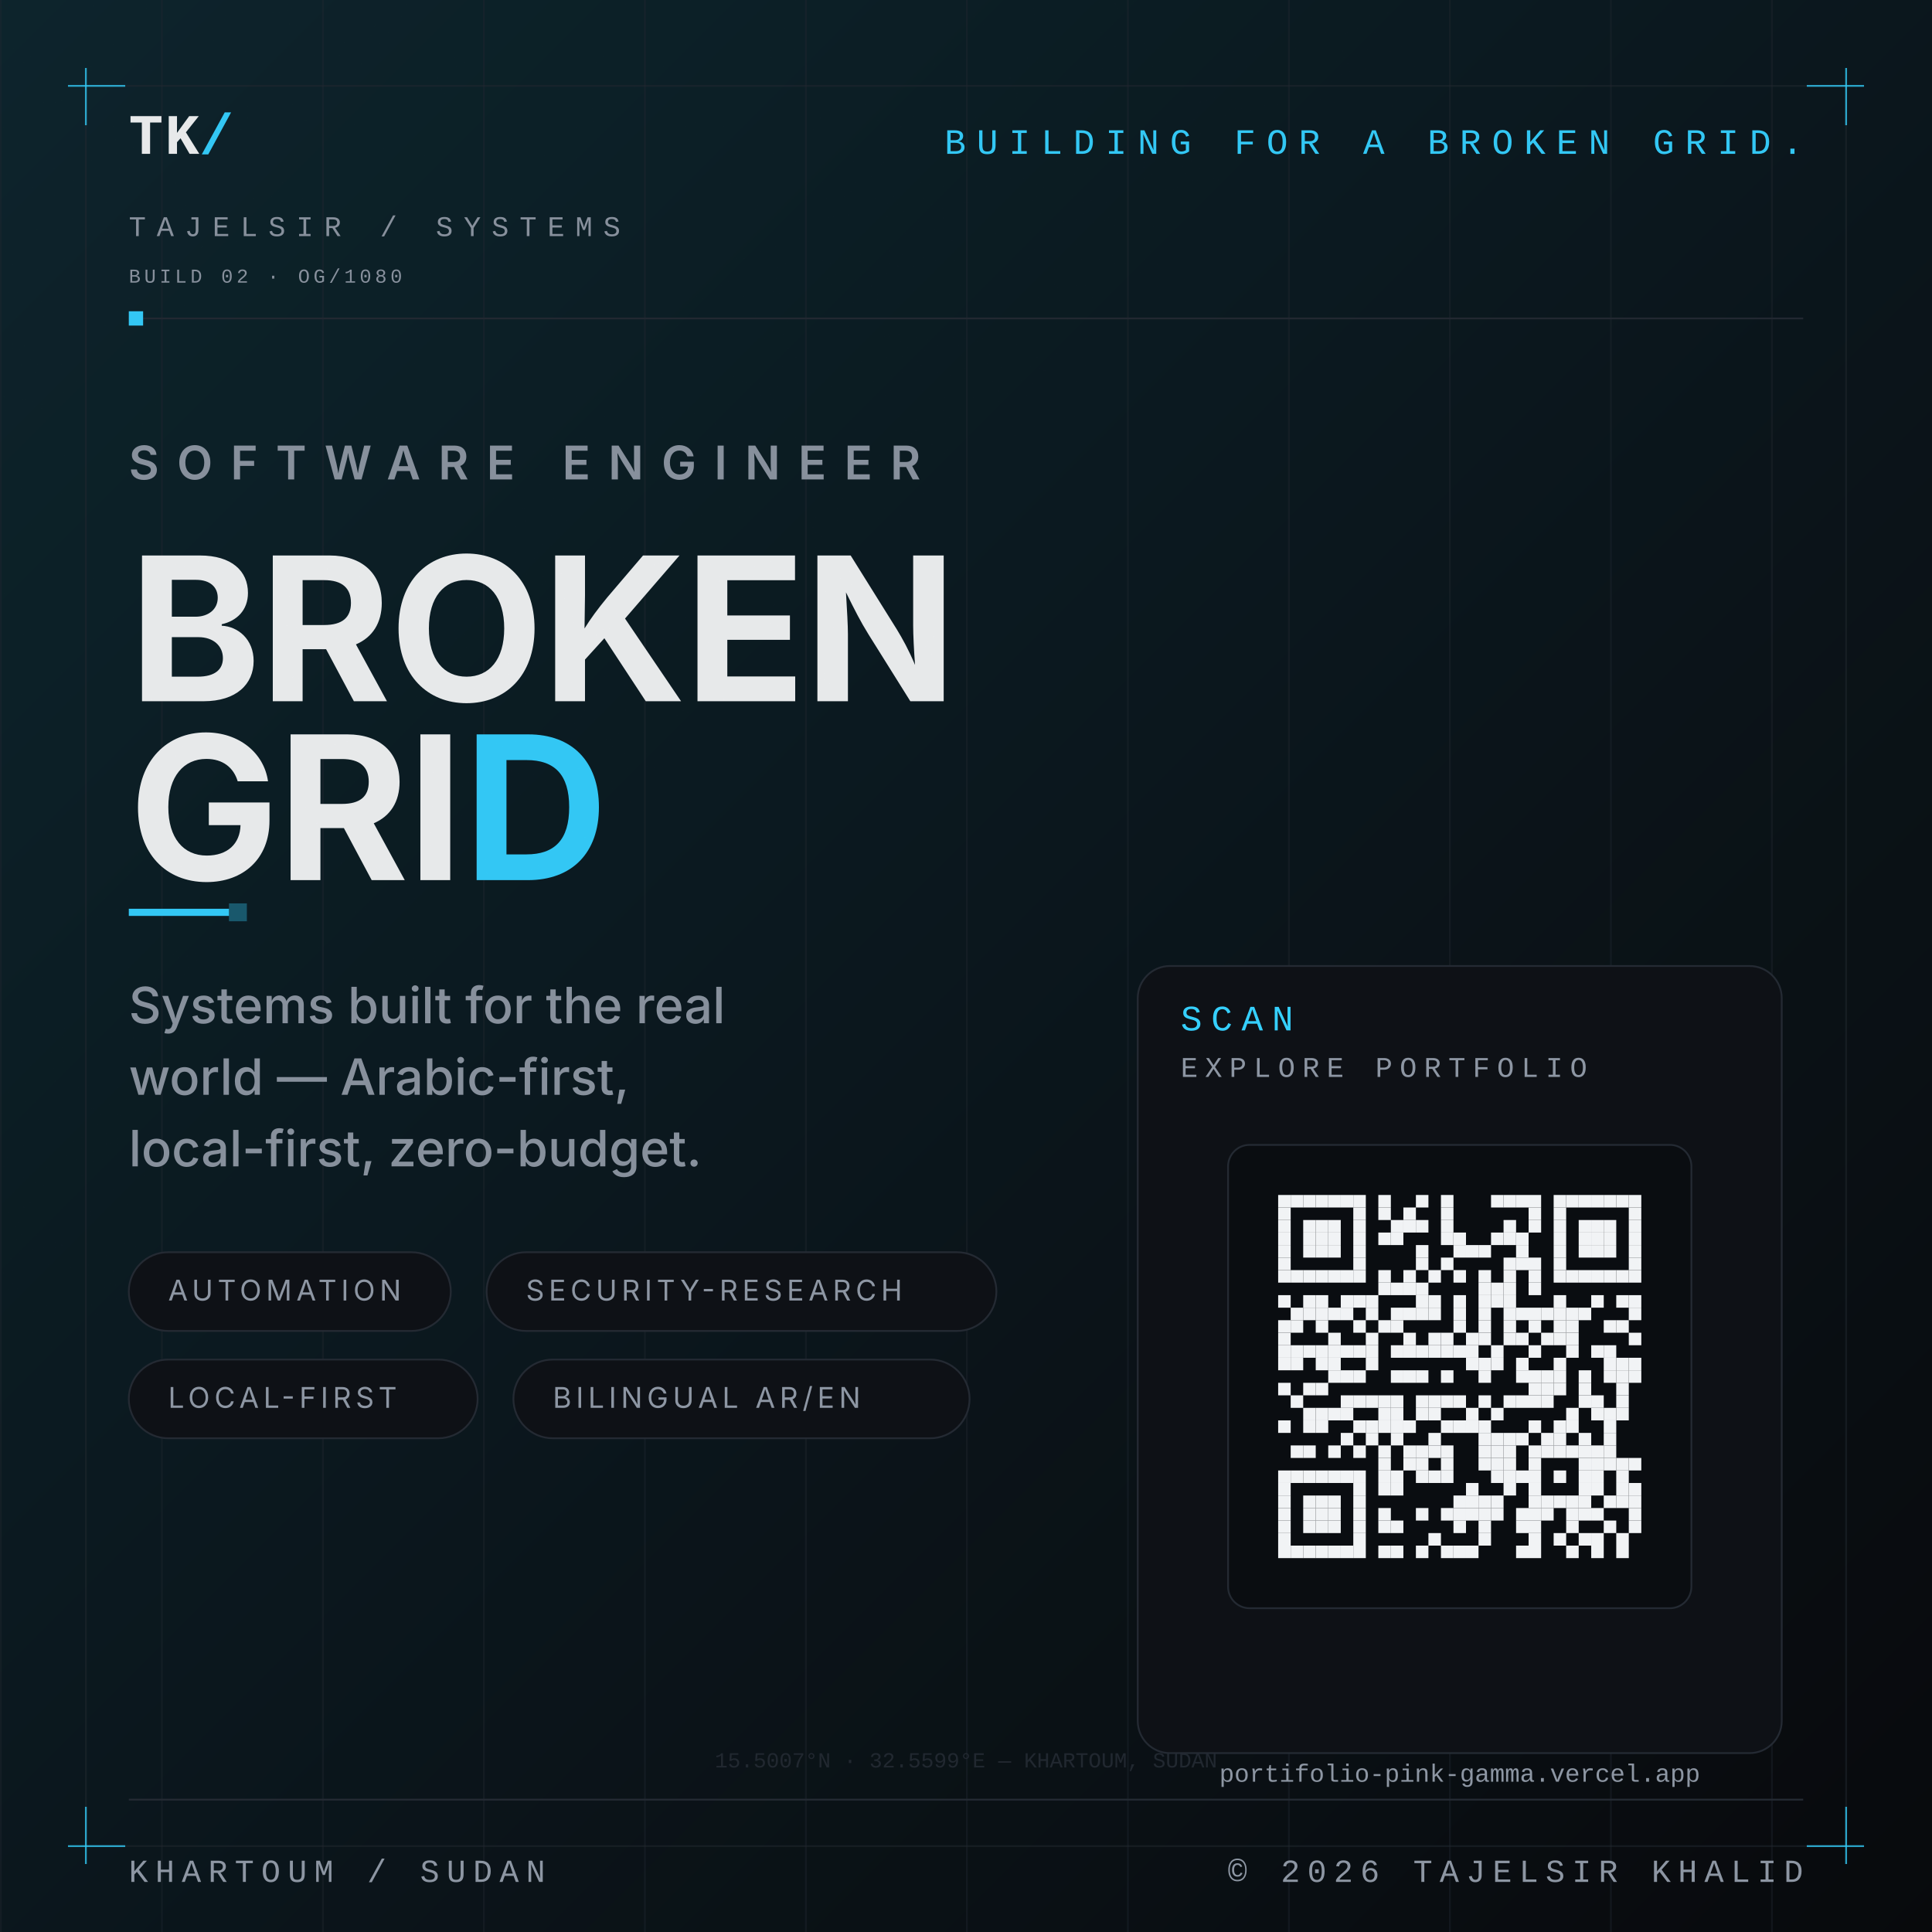
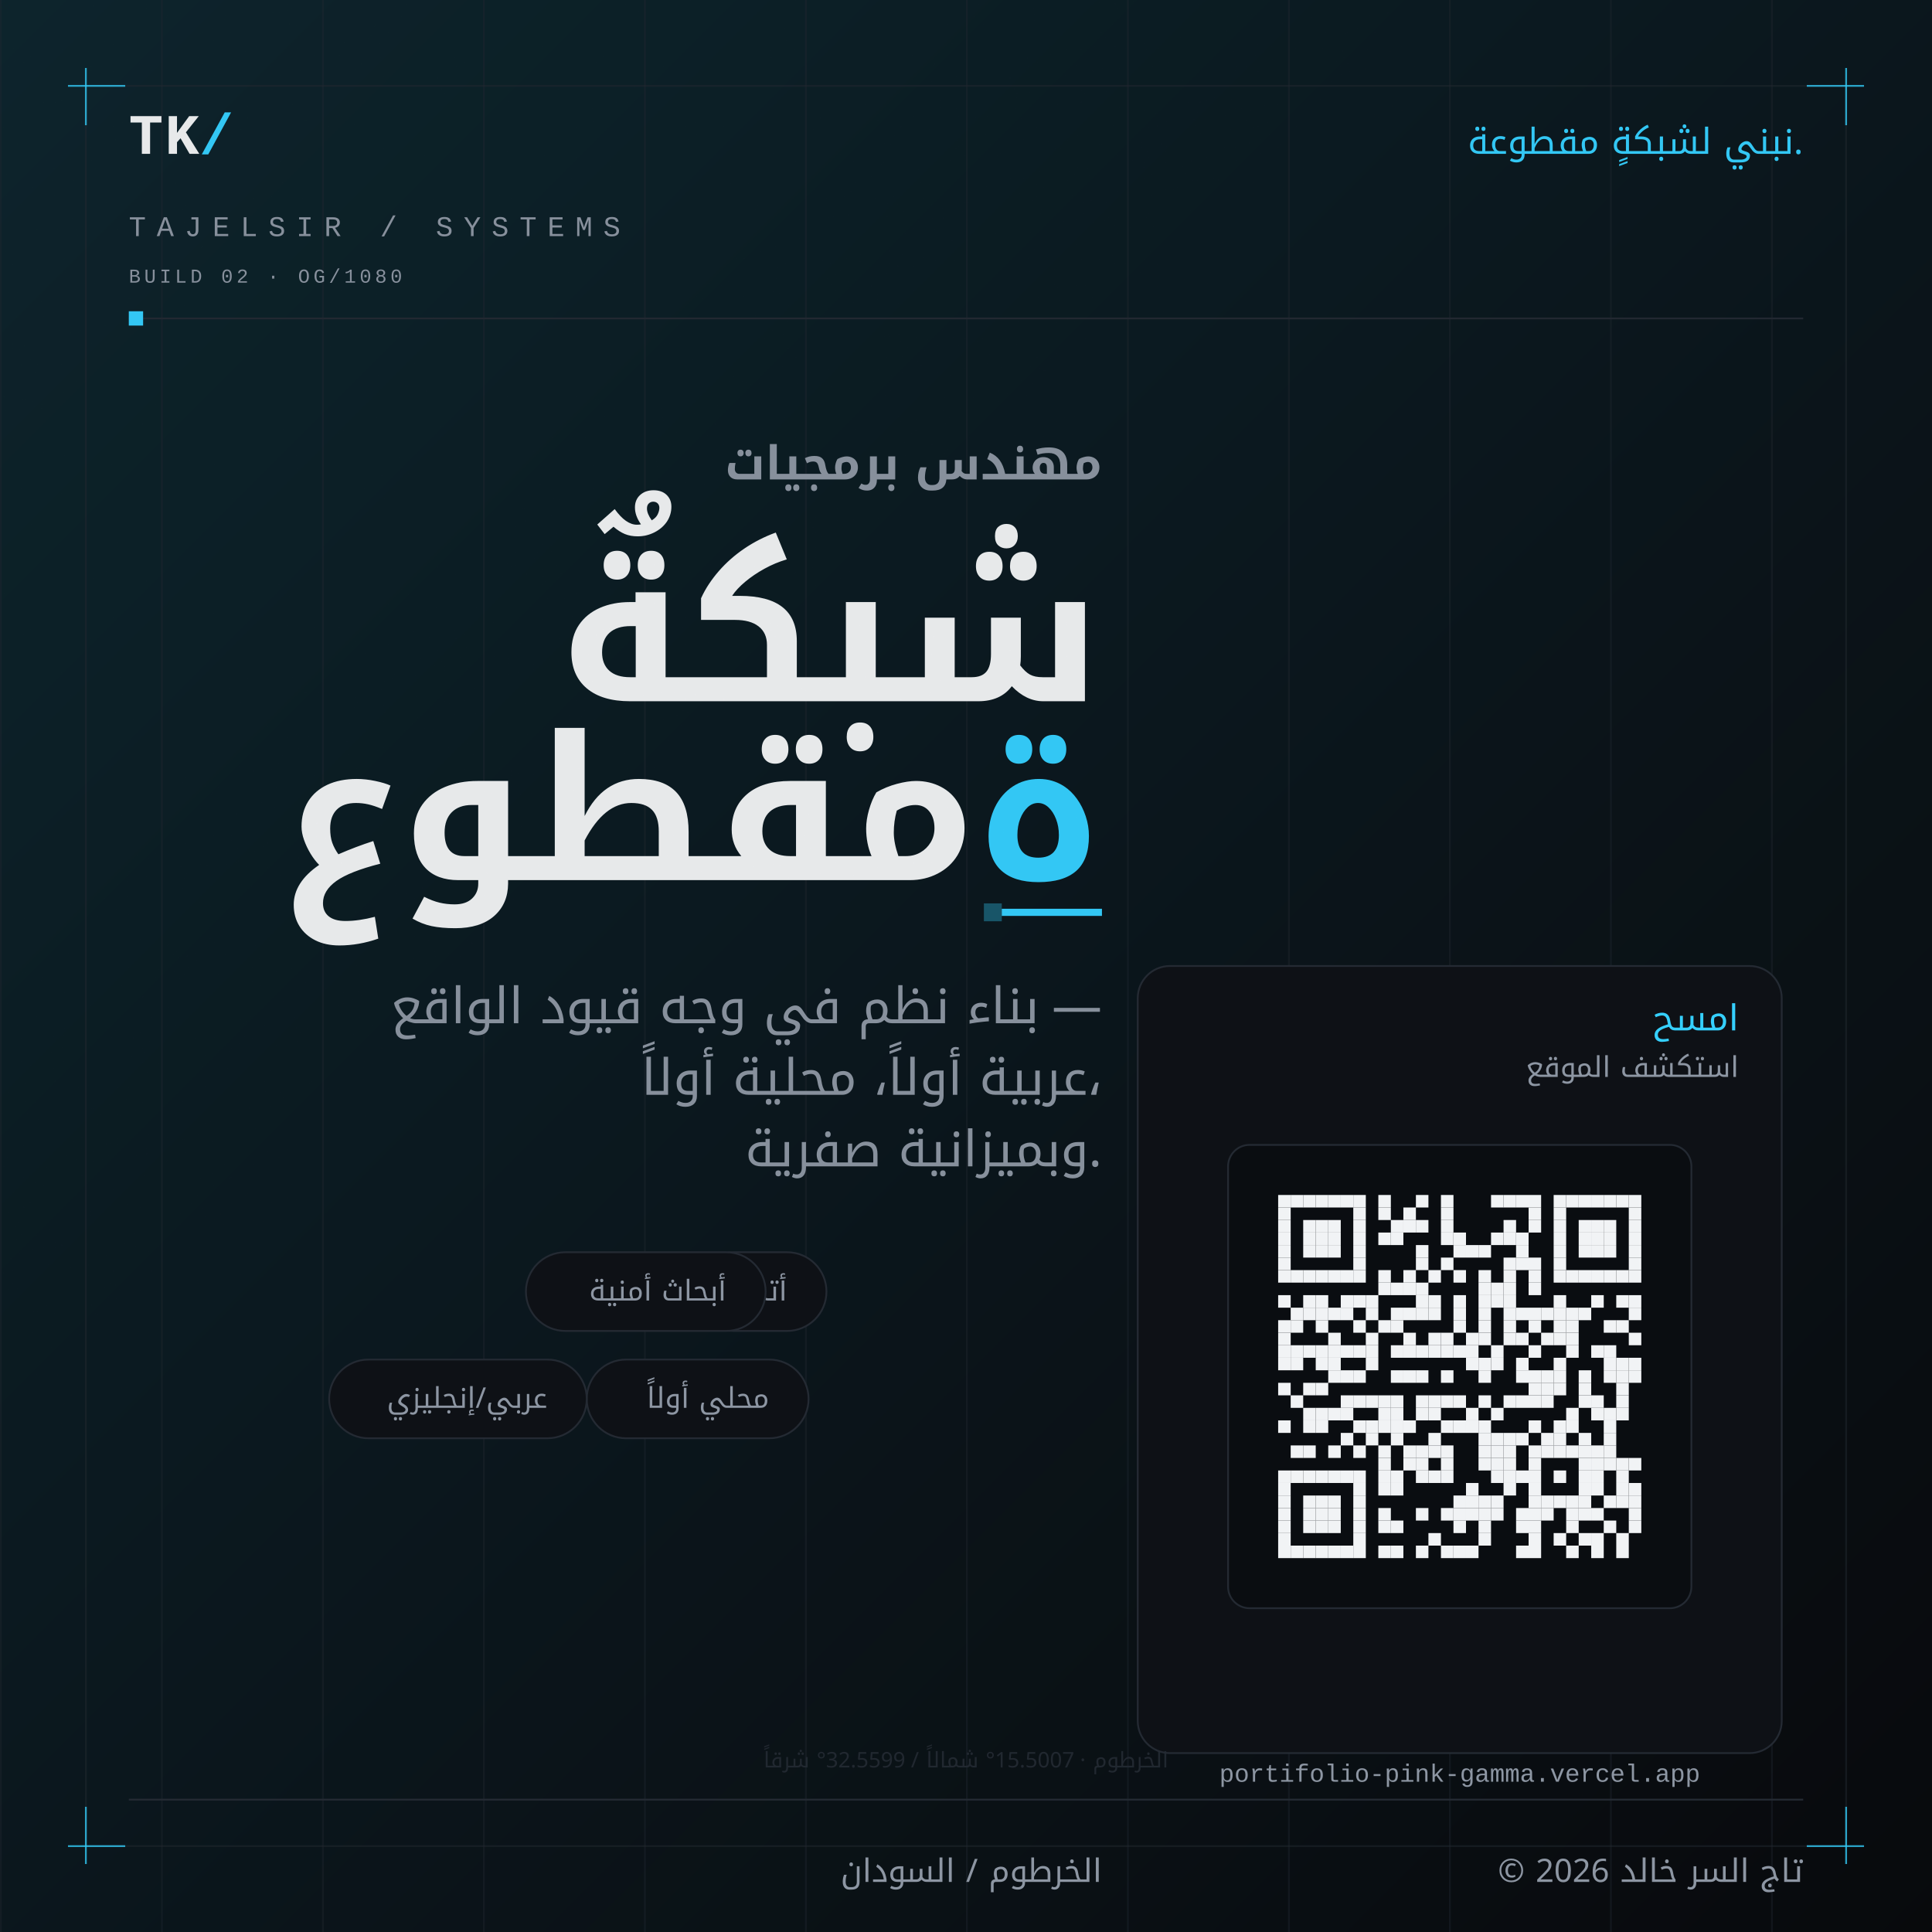
<svg xmlns="http://www.w3.org/2000/svg" width="1080" height="1080" viewBox="0 0 1080 1080">
  <defs>
    <linearGradient id="glow" x1="0" y1="0" x2="1" y2="1">
      <stop offset="0" stop-color="#35D0FF" stop-opacity="0.14" />
      <stop offset="1" stop-color="#35D0FF" stop-opacity="0" />
    </linearGradient>
    <filter id="grain">
      <feTurbulence type="fractalNoise" baseFrequency="0.8" numOctaves="2" stitchTiles="stitch" />
      <feColorMatrix type="matrix" values="0 0 0 0 0  0 0 0 0 0  0 0 0 0 0  1 1 1 0 0" />
    </filter>
  </defs>
  <rect width="1080" height="1080" fill="#080A0D" />
  <rect width="1080" height="1080" fill="url(#glow)" />
  <line x1="0.5" y1="0" x2="0.5" y2="1080" stroke="#242A33" stroke-width="1" stroke-opacity="0.4" />
  <line x1="90.5" y1="0" x2="90.5" y2="1080" stroke="#242A33" stroke-width="1" stroke-opacity="0.4" />
  <line x1="180.5" y1="0" x2="180.5" y2="1080" stroke="#242A33" stroke-width="1" stroke-opacity="0.4" />
  <line x1="270.5" y1="0" x2="270.5" y2="1080" stroke="#242A33" stroke-width="1" stroke-opacity="0.4" />
  <line x1="360.5" y1="0" x2="360.5" y2="1080" stroke="#242A33" stroke-width="1" stroke-opacity="0.4" />
  <line x1="450.5" y1="0" x2="450.5" y2="1080" stroke="#242A33" stroke-width="1" stroke-opacity="0.4" />
  <line x1="540.5" y1="0" x2="540.5" y2="1080" stroke="#242A33" stroke-width="1" stroke-opacity="0.4" />
  <line x1="630.5" y1="0" x2="630.5" y2="1080" stroke="#242A33" stroke-width="1" stroke-opacity="0.4" />
  <line x1="720.5" y1="0" x2="720.5" y2="1080" stroke="#242A33" stroke-width="1" stroke-opacity="0.4" />
  <line x1="810.5" y1="0" x2="810.5" y2="1080" stroke="#242A33" stroke-width="1" stroke-opacity="0.4" />
  <line x1="900.5" y1="0" x2="900.5" y2="1080" stroke="#242A33" stroke-width="1" stroke-opacity="0.4" />
  <line x1="990.5" y1="0" x2="990.5" y2="1080" stroke="#242A33" stroke-width="1" stroke-opacity="0.4" />
  <line x1="1080.5" y1="0" x2="1080.5" y2="1080" stroke="#242A33" stroke-width="1" stroke-opacity="0.4" />
  <rect x="48" y="48" width="984" height="984" fill="none" stroke="#242A33" stroke-opacity="0.5" />
  <line x1="38" y1="48" x2="70" y2="48" stroke="#35D0FF" stroke-opacity="0.8" />
  <line x1="48" y1="38" x2="48" y2="70" stroke="#35D0FF" stroke-opacity="0.8" />
  <line x1="1010" y1="48" x2="1042" y2="48" stroke="#35D0FF" stroke-opacity="0.8" />
  <line x1="1032" y1="38" x2="1032" y2="70" stroke="#35D0FF" stroke-opacity="0.8" />
  <line x1="38" y1="1032" x2="70" y2="1032" stroke="#35D0FF" stroke-opacity="0.8" />
  <line x1="48" y1="1010" x2="48" y2="1042" stroke="#35D0FF" stroke-opacity="0.8" />
  <line x1="1010" y1="1032" x2="1042" y2="1032" stroke="#35D0FF" stroke-opacity="0.8" />
  <line x1="1032" y1="1010" x2="1032" y2="1042" stroke="#35D0FF" stroke-opacity="0.8" />
  <g font-family="'JetBrains Mono','Cascadia Mono','Roboto Mono',ui-monospace,'Courier New',monospace">
    <text x="72" y="86" font-size="32" font-weight="700" fill="#F1F3F5" letter-spacing="1">TK<tspan fill="#35D0FF">/</tspan>
    </text>
    <text x="72" y="132" font-size="16" fill="#8D96A3" letter-spacing="6">TAJELSIR / SYSTEMS</text>
    <text x="72" y="158" font-size="11" fill="#8D96A3" letter-spacing="2">BUILD 02 · OG/1080</text>
-     <text text-anchor="end" x="1008" y="86" font-family="'JetBrains Mono','Cascadia Mono','Roboto Mono',ui-monospace,'Courier New',monospace" font-size="20" fill="#35D0FF" letter-spacing="6">BUILDING FOR A BROKEN GRID.</text>
+     <text text-anchor="end" x="1008" y="86" font-family="'Noto Kufi Arabic','Noto Sans Arabic','Amiri','Tahoma','Segoe UI',sans-serif" font-size="20" fill="#35D0FF">نبني لشبكةٍ مقطوعة.</text>
  </g>
  <line x1="72" y1="178" x2="1008" y2="178" stroke="#242A33" stroke-width="1" />
  <rect x="72" y="174" width="8" height="8" fill="#35D0FF" />
-   <g font-family="'Manrope','Inter','Segoe UI','Helvetica Neue',Arial,sans-serif">
-     <text x="72" y="268" font-size="26" font-weight="600" fill="#8D96A3" letter-spacing="10">SOFTWARE ENGINEER</text>
-     <text x="72" y="392" font-size="112" font-weight="700" fill="#F1F3F5" letter-spacing="-1">BROKEN</text>
-     <text x="72" y="492" font-size="112" font-weight="700" fill="#F1F3F5" letter-spacing="-1">GRI<tspan fill="#35D0FF">D</tspan>
+   <g font-family="'Noto Kufi Arabic','Noto Sans Arabic','Amiri','Tahoma','Segoe UI',sans-serif">
+     <text text-anchor="end" x="616" y="268" font-size="26" font-weight="600" fill="#8D96A3">مهندس برمجيات</text>
+     <text text-anchor="end" x="616" y="392" font-size="112" font-weight="700" fill="#F1F3F5">شبكةٌ</text>
+     <text text-anchor="end" x="616" y="492" font-size="112" font-weight="700" fill="#F1F3F5">مقطوع<tspan fill="#35D0FF">ة</tspan>
    </text>
  </g>
  <g>
-     <rect x="72" y="508" width="56" height="4" fill="#35D0FF" />
-     <rect x="128" y="505" width="10" height="10" fill="#35D0FF" opacity="0.35" />
-   </g>
-   <g font-family="'Manrope','Inter','Segoe UI','Helvetica Neue',Arial,sans-serif">
-     <text x="72" y="572" font-size="28" font-weight="500" fill="#8D96A3">Systems built for the real</text>
-     <text x="72" y="612" font-size="28" font-weight="500" fill="#8D96A3">world — Arabic-first,</text>
-     <text x="72" y="652" font-size="28" font-weight="500" fill="#8D96A3">local-first, zero-budget.</text>
+     <rect x="560" y="508" width="56" height="4" fill="#35D0FF" />
+     <rect x="550" y="505" width="10" height="10" fill="#35D0FF" opacity="0.35" />
+   </g>
+   <g font-family="'Noto Kufi Arabic','Noto Sans Arabic','Amiri','Tahoma','Segoe UI',sans-serif">
+     <text text-anchor="end" x="616" y="572" font-size="28" font-weight="500" fill="#8D96A3">بناء نظم في وجه قيود الواقع —</text>
+     <text text-anchor="end" x="616" y="612" font-size="28" font-weight="500" fill="#8D96A3">عربية أولاً، محلية أولاً،</text>
+     <text text-anchor="end" x="616" y="652" font-size="28" font-weight="500" fill="#8D96A3">وبميزانية صفرية.</text>
  </g>
  <rect width="1080" height="1080" fill="#000" filter="url(#grain)" opacity="0.045" />
-   <g font-family="'Manrope','Inter','Segoe UI','Helvetica Neue',Arial,sans-serif">
-     <rect x="72" y="700" width="180" height="44" rx="22" fill="#0E1116" stroke="#242A33" />
-     <text x="94" y="727" font-size="16" letter-spacing="2.5" fill="#8D96A3">AUTOMATION</text>
-     <rect x="272" y="700" width="285" height="44" rx="22" fill="#0E1116" stroke="#242A33" />
-     <text x="294" y="727" font-size="16" letter-spacing="2.5" fill="#8D96A3">SECURITY-RESEARCH</text>
-     <rect x="72" y="760" width="195" height="44" rx="22" fill="#0E1116" stroke="#242A33" />
-     <text x="94" y="787" font-size="16" letter-spacing="2.5" fill="#8D96A3">LOCAL-FIRST</text>
-     <rect x="287" y="760" width="255" height="44" rx="22" fill="#0E1116" stroke="#242A33" />
-     <text x="309" y="787" font-size="16" letter-spacing="2.5" fill="#8D96A3">BILINGUAL AR/EN</text>
-   </g>
-   <g font-family="'JetBrains Mono','Cascadia Mono','Roboto Mono',ui-monospace,'Courier New',monospace">
+   <g font-family="'Noto Kufi Arabic','Noto Sans Arabic','Amiri','Tahoma','Segoe UI',sans-serif">
+     <rect x="388" y="700" width="74" height="44" rx="22" fill="#0E1116" stroke="#242A33" />
+     <text text-anchor="end" x="440" y="727" font-size="16" fill="#8D96A3">أتمتة</text>
+     <rect x="294" y="700" width="134" height="44" rx="22" fill="#0E1116" stroke="#242A33" />
+     <text text-anchor="end" x="406" y="727" font-size="16" fill="#8D96A3">أبحاث أمنية</text>
+     <rect x="328" y="760" width="124" height="44" rx="22" fill="#0E1116" stroke="#242A33" />
+     <text text-anchor="end" x="430" y="787" font-size="16" fill="#8D96A3">محلي أولاً</text>
+     <rect x="184" y="760" width="144" height="44" rx="22" fill="#0E1116" stroke="#242A33" />
+     <text text-anchor="end" x="306" y="787" font-size="16" fill="#8D96A3">عربي/إنجليزي</text>
+   </g>
+   <g font-family="'Noto Kufi Arabic','Noto Sans Arabic','Amiri','Tahoma','Segoe UI',sans-serif">
    <rect x="636" y="540" width="360" height="440" rx="18" fill="#0E1116" stroke="#242A33" />
-     <text x="660" y="576" font-size="20" fill="#35D0FF" letter-spacing="5">SCAN</text>
-     <text x="660" y="602" font-size="16" fill="#8D96A3" letter-spacing="4">EXPLORE PORTFOLIO</text>
+     <text text-anchor="end" x="972" y="576" font-size="20" fill="#35D0FF">امسح</text>
+     <text text-anchor="end" x="972" y="602" font-size="16" fill="#8D96A3">استكشف الموقع</text>
    <rect x="686.5" y="640" width="259" height="259" rx="12" fill="#0A0D11" stroke="#242A33" />
    <rect x="714.5" y="668.0" width="7" height="7" fill="#F1F3F5" />
    <rect x="721.5" y="668.0" width="7" height="7" fill="#F1F3F5" />
    <rect x="728.5" y="668.0" width="7" height="7" fill="#F1F3F5" />
    <rect x="735.5" y="668.0" width="7" height="7" fill="#F1F3F5" />
    <rect x="742.5" y="668.0" width="7" height="7" fill="#F1F3F5" />
    <rect x="749.5" y="668.0" width="7" height="7" fill="#F1F3F5" />
    <rect x="756.5" y="668.0" width="7" height="7" fill="#F1F3F5" />
    <rect x="770.5" y="668.0" width="7" height="7" fill="#F1F3F5" />
    <rect x="791.5" y="668.0" width="7" height="7" fill="#F1F3F5" />
    <rect x="805.5" y="668.0" width="7" height="7" fill="#F1F3F5" />
    <rect x="833.5" y="668.0" width="7" height="7" fill="#F1F3F5" />
    <rect x="840.5" y="668.0" width="7" height="7" fill="#F1F3F5" />
    <rect x="847.5" y="668.0" width="7" height="7" fill="#F1F3F5" />
    <rect x="854.5" y="668.0" width="7" height="7" fill="#F1F3F5" />
    <rect x="868.5" y="668.0" width="7" height="7" fill="#F1F3F5" />
    <rect x="875.5" y="668.0" width="7" height="7" fill="#F1F3F5" />
    <rect x="882.5" y="668.0" width="7" height="7" fill="#F1F3F5" />
    <rect x="889.5" y="668.0" width="7" height="7" fill="#F1F3F5" />
    <rect x="896.5" y="668.0" width="7" height="7" fill="#F1F3F5" />
    <rect x="903.5" y="668.0" width="7" height="7" fill="#F1F3F5" />
    <rect x="910.5" y="668.0" width="7" height="7" fill="#F1F3F5" />
    <rect x="714.5" y="675.0" width="7" height="7" fill="#F1F3F5" />
    <rect x="756.5" y="675.0" width="7" height="7" fill="#F1F3F5" />
    <rect x="770.5" y="675.0" width="7" height="7" fill="#F1F3F5" />
    <rect x="784.5" y="675.0" width="7" height="7" fill="#F1F3F5" />
    <rect x="805.5" y="675.0" width="7" height="7" fill="#F1F3F5" />
    <rect x="854.5" y="675.0" width="7" height="7" fill="#F1F3F5" />
    <rect x="868.5" y="675.0" width="7" height="7" fill="#F1F3F5" />
    <rect x="910.5" y="675.0" width="7" height="7" fill="#F1F3F5" />
    <rect x="714.5" y="682.0" width="7" height="7" fill="#F1F3F5" />
    <rect x="728.5" y="682.0" width="7" height="7" fill="#F1F3F5" />
    <rect x="735.5" y="682.0" width="7" height="7" fill="#F1F3F5" />
    <rect x="742.5" y="682.0" width="7" height="7" fill="#F1F3F5" />
    <rect x="756.5" y="682.0" width="7" height="7" fill="#F1F3F5" />
    <rect x="777.5" y="682.0" width="7" height="7" fill="#F1F3F5" />
    <rect x="784.5" y="682.0" width="7" height="7" fill="#F1F3F5" />
    <rect x="791.5" y="682.0" width="7" height="7" fill="#F1F3F5" />
    <rect x="805.5" y="682.0" width="7" height="7" fill="#F1F3F5" />
    <rect x="840.5" y="682.0" width="7" height="7" fill="#F1F3F5" />
    <rect x="854.5" y="682.0" width="7" height="7" fill="#F1F3F5" />
    <rect x="868.5" y="682.0" width="7" height="7" fill="#F1F3F5" />
    <rect x="882.5" y="682.0" width="7" height="7" fill="#F1F3F5" />
    <rect x="889.5" y="682.0" width="7" height="7" fill="#F1F3F5" />
    <rect x="896.5" y="682.0" width="7" height="7" fill="#F1F3F5" />
    <rect x="910.5" y="682.0" width="7" height="7" fill="#F1F3F5" />
    <rect x="714.5" y="689.0" width="7" height="7" fill="#F1F3F5" />
    <rect x="728.5" y="689.0" width="7" height="7" fill="#F1F3F5" />
    <rect x="735.5" y="689.0" width="7" height="7" fill="#F1F3F5" />
    <rect x="742.5" y="689.0" width="7" height="7" fill="#F1F3F5" />
    <rect x="756.5" y="689.0" width="7" height="7" fill="#F1F3F5" />
    <rect x="770.5" y="689.0" width="7" height="7" fill="#F1F3F5" />
    <rect x="777.5" y="689.0" width="7" height="7" fill="#F1F3F5" />
    <rect x="805.5" y="689.0" width="7" height="7" fill="#F1F3F5" />
    <rect x="812.5" y="689.0" width="7" height="7" fill="#F1F3F5" />
    <rect x="833.5" y="689.0" width="7" height="7" fill="#F1F3F5" />
    <rect x="840.5" y="689.0" width="7" height="7" fill="#F1F3F5" />
    <rect x="847.5" y="689.0" width="7" height="7" fill="#F1F3F5" />
    <rect x="868.5" y="689.0" width="7" height="7" fill="#F1F3F5" />
    <rect x="882.5" y="689.0" width="7" height="7" fill="#F1F3F5" />
    <rect x="889.5" y="689.0" width="7" height="7" fill="#F1F3F5" />
    <rect x="896.5" y="689.0" width="7" height="7" fill="#F1F3F5" />
    <rect x="910.5" y="689.0" width="7" height="7" fill="#F1F3F5" />
    <rect x="714.5" y="696.0" width="7" height="7" fill="#F1F3F5" />
    <rect x="728.5" y="696.0" width="7" height="7" fill="#F1F3F5" />
    <rect x="735.5" y="696.0" width="7" height="7" fill="#F1F3F5" />
    <rect x="742.5" y="696.0" width="7" height="7" fill="#F1F3F5" />
    <rect x="756.5" y="696.0" width="7" height="7" fill="#F1F3F5" />
    <rect x="791.5" y="696.0" width="7" height="7" fill="#F1F3F5" />
    <rect x="812.5" y="696.0" width="7" height="7" fill="#F1F3F5" />
    <rect x="819.5" y="696.0" width="7" height="7" fill="#F1F3F5" />
    <rect x="826.5" y="696.0" width="7" height="7" fill="#F1F3F5" />
    <rect x="847.5" y="696.0" width="7" height="7" fill="#F1F3F5" />
    <rect x="868.5" y="696.0" width="7" height="7" fill="#F1F3F5" />
    <rect x="882.5" y="696.0" width="7" height="7" fill="#F1F3F5" />
    <rect x="889.5" y="696.0" width="7" height="7" fill="#F1F3F5" />
    <rect x="896.5" y="696.0" width="7" height="7" fill="#F1F3F5" />
    <rect x="910.5" y="696.0" width="7" height="7" fill="#F1F3F5" />
    <rect x="714.5" y="703.0" width="7" height="7" fill="#F1F3F5" />
    <rect x="756.5" y="703.0" width="7" height="7" fill="#F1F3F5" />
    <rect x="791.5" y="703.0" width="7" height="7" fill="#F1F3F5" />
    <rect x="805.5" y="703.0" width="7" height="7" fill="#F1F3F5" />
    <rect x="840.5" y="703.0" width="7" height="7" fill="#F1F3F5" />
    <rect x="847.5" y="703.0" width="7" height="7" fill="#F1F3F5" />
    <rect x="854.5" y="703.0" width="7" height="7" fill="#F1F3F5" />
    <rect x="868.5" y="703.0" width="7" height="7" fill="#F1F3F5" />
    <rect x="910.5" y="703.0" width="7" height="7" fill="#F1F3F5" />
    <rect x="714.5" y="710.0" width="7" height="7" fill="#F1F3F5" />
    <rect x="721.5" y="710.0" width="7" height="7" fill="#F1F3F5" />
    <rect x="728.5" y="710.0" width="7" height="7" fill="#F1F3F5" />
    <rect x="735.5" y="710.0" width="7" height="7" fill="#F1F3F5" />
    <rect x="742.5" y="710.0" width="7" height="7" fill="#F1F3F5" />
    <rect x="749.5" y="710.0" width="7" height="7" fill="#F1F3F5" />
    <rect x="756.5" y="710.0" width="7" height="7" fill="#F1F3F5" />
    <rect x="770.5" y="710.0" width="7" height="7" fill="#F1F3F5" />
    <rect x="784.5" y="710.0" width="7" height="7" fill="#F1F3F5" />
    <rect x="798.5" y="710.0" width="7" height="7" fill="#F1F3F5" />
    <rect x="812.5" y="710.0" width="7" height="7" fill="#F1F3F5" />
    <rect x="826.5" y="710.0" width="7" height="7" fill="#F1F3F5" />
    <rect x="840.5" y="710.0" width="7" height="7" fill="#F1F3F5" />
    <rect x="854.5" y="710.0" width="7" height="7" fill="#F1F3F5" />
    <rect x="868.5" y="710.0" width="7" height="7" fill="#F1F3F5" />
    <rect x="875.5" y="710.0" width="7" height="7" fill="#F1F3F5" />
    <rect x="882.5" y="710.0" width="7" height="7" fill="#F1F3F5" />
    <rect x="889.5" y="710.0" width="7" height="7" fill="#F1F3F5" />
    <rect x="896.5" y="710.0" width="7" height="7" fill="#F1F3F5" />
    <rect x="903.5" y="710.0" width="7" height="7" fill="#F1F3F5" />
    <rect x="910.5" y="710.0" width="7" height="7" fill="#F1F3F5" />
    <rect x="770.5" y="717.0" width="7" height="7" fill="#F1F3F5" />
    <rect x="777.5" y="717.0" width="7" height="7" fill="#F1F3F5" />
    <rect x="784.5" y="717.0" width="7" height="7" fill="#F1F3F5" />
    <rect x="791.5" y="717.0" width="7" height="7" fill="#F1F3F5" />
    <rect x="826.5" y="717.0" width="7" height="7" fill="#F1F3F5" />
    <rect x="833.5" y="717.0" width="7" height="7" fill="#F1F3F5" />
    <rect x="840.5" y="717.0" width="7" height="7" fill="#F1F3F5" />
    <rect x="854.5" y="717.0" width="7" height="7" fill="#F1F3F5" />
    <rect x="714.5" y="724.0" width="7" height="7" fill="#F1F3F5" />
    <rect x="728.5" y="724.0" width="7" height="7" fill="#F1F3F5" />
    <rect x="735.5" y="724.0" width="7" height="7" fill="#F1F3F5" />
    <rect x="749.5" y="724.0" width="7" height="7" fill="#F1F3F5" />
    <rect x="756.5" y="724.0" width="7" height="7" fill="#F1F3F5" />
    <rect x="763.5" y="724.0" width="7" height="7" fill="#F1F3F5" />
    <rect x="791.5" y="724.0" width="7" height="7" fill="#F1F3F5" />
    <rect x="798.5" y="724.0" width="7" height="7" fill="#F1F3F5" />
    <rect x="812.5" y="724.0" width="7" height="7" fill="#F1F3F5" />
    <rect x="826.5" y="724.0" width="7" height="7" fill="#F1F3F5" />
    <rect x="833.5" y="724.0" width="7" height="7" fill="#F1F3F5" />
    <rect x="840.5" y="724.0" width="7" height="7" fill="#F1F3F5" />
    <rect x="868.5" y="724.0" width="7" height="7" fill="#F1F3F5" />
    <rect x="889.5" y="724.0" width="7" height="7" fill="#F1F3F5" />
    <rect x="903.5" y="724.0" width="7" height="7" fill="#F1F3F5" />
    <rect x="910.5" y="724.0" width="7" height="7" fill="#F1F3F5" />
    <rect x="721.5" y="731.0" width="7" height="7" fill="#F1F3F5" />
    <rect x="728.5" y="731.0" width="7" height="7" fill="#F1F3F5" />
    <rect x="735.5" y="731.0" width="7" height="7" fill="#F1F3F5" />
    <rect x="742.5" y="731.0" width="7" height="7" fill="#F1F3F5" />
    <rect x="749.5" y="731.0" width="7" height="7" fill="#F1F3F5" />
    <rect x="763.5" y="731.0" width="7" height="7" fill="#F1F3F5" />
    <rect x="777.5" y="731.0" width="7" height="7" fill="#F1F3F5" />
    <rect x="784.5" y="731.0" width="7" height="7" fill="#F1F3F5" />
    <rect x="791.5" y="731.0" width="7" height="7" fill="#F1F3F5" />
    <rect x="798.5" y="731.0" width="7" height="7" fill="#F1F3F5" />
    <rect x="812.5" y="731.0" width="7" height="7" fill="#F1F3F5" />
    <rect x="826.5" y="731.0" width="7" height="7" fill="#F1F3F5" />
    <rect x="840.5" y="731.0" width="7" height="7" fill="#F1F3F5" />
    <rect x="847.5" y="731.0" width="7" height="7" fill="#F1F3F5" />
    <rect x="854.5" y="731.0" width="7" height="7" fill="#F1F3F5" />
    <rect x="861.5" y="731.0" width="7" height="7" fill="#F1F3F5" />
    <rect x="868.5" y="731.0" width="7" height="7" fill="#F1F3F5" />
    <rect x="875.5" y="731.0" width="7" height="7" fill="#F1F3F5" />
    <rect x="882.5" y="731.0" width="7" height="7" fill="#F1F3F5" />
    <rect x="910.5" y="731.0" width="7" height="7" fill="#F1F3F5" />
    <rect x="714.5" y="738.0" width="7" height="7" fill="#F1F3F5" />
    <rect x="721.5" y="738.0" width="7" height="7" fill="#F1F3F5" />
    <rect x="735.5" y="738.0" width="7" height="7" fill="#F1F3F5" />
    <rect x="756.5" y="738.0" width="7" height="7" fill="#F1F3F5" />
    <rect x="770.5" y="738.0" width="7" height="7" fill="#F1F3F5" />
    <rect x="777.5" y="738.0" width="7" height="7" fill="#F1F3F5" />
    <rect x="812.5" y="738.0" width="7" height="7" fill="#F1F3F5" />
    <rect x="826.5" y="738.0" width="7" height="7" fill="#F1F3F5" />
    <rect x="840.5" y="738.0" width="7" height="7" fill="#F1F3F5" />
    <rect x="854.5" y="738.0" width="7" height="7" fill="#F1F3F5" />
    <rect x="868.5" y="738.0" width="7" height="7" fill="#F1F3F5" />
    <rect x="875.5" y="738.0" width="7" height="7" fill="#F1F3F5" />
    <rect x="896.5" y="738.0" width="7" height="7" fill="#F1F3F5" />
    <rect x="903.5" y="738.0" width="7" height="7" fill="#F1F3F5" />
    <rect x="714.5" y="745.0" width="7" height="7" fill="#F1F3F5" />
    <rect x="742.5" y="745.0" width="7" height="7" fill="#F1F3F5" />
    <rect x="763.5" y="745.0" width="7" height="7" fill="#F1F3F5" />
    <rect x="784.5" y="745.0" width="7" height="7" fill="#F1F3F5" />
    <rect x="798.5" y="745.0" width="7" height="7" fill="#F1F3F5" />
    <rect x="805.5" y="745.0" width="7" height="7" fill="#F1F3F5" />
    <rect x="819.5" y="745.0" width="7" height="7" fill="#F1F3F5" />
    <rect x="826.5" y="745.0" width="7" height="7" fill="#F1F3F5" />
    <rect x="840.5" y="745.0" width="7" height="7" fill="#F1F3F5" />
    <rect x="847.5" y="745.0" width="7" height="7" fill="#F1F3F5" />
    <rect x="861.5" y="745.0" width="7" height="7" fill="#F1F3F5" />
    <rect x="868.5" y="745.0" width="7" height="7" fill="#F1F3F5" />
    <rect x="875.5" y="745.0" width="7" height="7" fill="#F1F3F5" />
    <rect x="910.5" y="745.0" width="7" height="7" fill="#F1F3F5" />
    <rect x="714.5" y="752.0" width="7" height="7" fill="#F1F3F5" />
    <rect x="721.5" y="752.0" width="7" height="7" fill="#F1F3F5" />
    <rect x="728.5" y="752.0" width="7" height="7" fill="#F1F3F5" />
    <rect x="735.5" y="752.0" width="7" height="7" fill="#F1F3F5" />
    <rect x="742.5" y="752.0" width="7" height="7" fill="#F1F3F5" />
    <rect x="749.5" y="752.0" width="7" height="7" fill="#F1F3F5" />
    <rect x="756.5" y="752.0" width="7" height="7" fill="#F1F3F5" />
    <rect x="763.5" y="752.0" width="7" height="7" fill="#F1F3F5" />
    <rect x="777.5" y="752.0" width="7" height="7" fill="#F1F3F5" />
    <rect x="784.5" y="752.0" width="7" height="7" fill="#F1F3F5" />
    <rect x="791.5" y="752.0" width="7" height="7" fill="#F1F3F5" />
    <rect x="798.5" y="752.0" width="7" height="7" fill="#F1F3F5" />
    <rect x="805.5" y="752.0" width="7" height="7" fill="#F1F3F5" />
    <rect x="812.5" y="752.0" width="7" height="7" fill="#F1F3F5" />
    <rect x="819.5" y="752.0" width="7" height="7" fill="#F1F3F5" />
    <rect x="833.5" y="752.0" width="7" height="7" fill="#F1F3F5" />
    <rect x="854.5" y="752.0" width="7" height="7" fill="#F1F3F5" />
    <rect x="875.5" y="752.0" width="7" height="7" fill="#F1F3F5" />
    <rect x="889.5" y="752.0" width="7" height="7" fill="#F1F3F5" />
    <rect x="896.5" y="752.0" width="7" height="7" fill="#F1F3F5" />
    <rect x="714.5" y="759.0" width="7" height="7" fill="#F1F3F5" />
    <rect x="721.5" y="759.0" width="7" height="7" fill="#F1F3F5" />
    <rect x="735.5" y="759.0" width="7" height="7" fill="#F1F3F5" />
    <rect x="742.5" y="759.0" width="7" height="7" fill="#F1F3F5" />
    <rect x="763.5" y="759.0" width="7" height="7" fill="#F1F3F5" />
    <rect x="819.5" y="759.0" width="7" height="7" fill="#F1F3F5" />
    <rect x="826.5" y="759.0" width="7" height="7" fill="#F1F3F5" />
    <rect x="833.5" y="759.0" width="7" height="7" fill="#F1F3F5" />
    <rect x="847.5" y="759.0" width="7" height="7" fill="#F1F3F5" />
    <rect x="868.5" y="759.0" width="7" height="7" fill="#F1F3F5" />
    <rect x="896.5" y="759.0" width="7" height="7" fill="#F1F3F5" />
    <rect x="903.5" y="759.0" width="7" height="7" fill="#F1F3F5" />
    <rect x="910.5" y="759.0" width="7" height="7" fill="#F1F3F5" />
    <rect x="742.5" y="766.0" width="7" height="7" fill="#F1F3F5" />
    <rect x="749.5" y="766.0" width="7" height="7" fill="#F1F3F5" />
    <rect x="756.5" y="766.0" width="7" height="7" fill="#F1F3F5" />
    <rect x="777.5" y="766.0" width="7" height="7" fill="#F1F3F5" />
    <rect x="784.5" y="766.0" width="7" height="7" fill="#F1F3F5" />
    <rect x="791.5" y="766.0" width="7" height="7" fill="#F1F3F5" />
    <rect x="805.5" y="766.0" width="7" height="7" fill="#F1F3F5" />
    <rect x="826.5" y="766.0" width="7" height="7" fill="#F1F3F5" />
    <rect x="847.5" y="766.0" width="7" height="7" fill="#F1F3F5" />
    <rect x="854.5" y="766.0" width="7" height="7" fill="#F1F3F5" />
    <rect x="861.5" y="766.0" width="7" height="7" fill="#F1F3F5" />
    <rect x="868.5" y="766.0" width="7" height="7" fill="#F1F3F5" />
    <rect x="882.5" y="766.0" width="7" height="7" fill="#F1F3F5" />
    <rect x="896.5" y="766.0" width="7" height="7" fill="#F1F3F5" />
    <rect x="903.5" y="766.0" width="7" height="7" fill="#F1F3F5" />
    <rect x="910.5" y="766.0" width="7" height="7" fill="#F1F3F5" />
    <rect x="714.5" y="773.0" width="7" height="7" fill="#F1F3F5" />
    <rect x="728.5" y="773.0" width="7" height="7" fill="#F1F3F5" />
    <rect x="735.5" y="773.0" width="7" height="7" fill="#F1F3F5" />
    <rect x="854.5" y="773.0" width="7" height="7" fill="#F1F3F5" />
    <rect x="861.5" y="773.0" width="7" height="7" fill="#F1F3F5" />
    <rect x="868.5" y="773.0" width="7" height="7" fill="#F1F3F5" />
    <rect x="882.5" y="773.0" width="7" height="7" fill="#F1F3F5" />
    <rect x="903.5" y="773.0" width="7" height="7" fill="#F1F3F5" />
    <rect x="721.5" y="780.0" width="7" height="7" fill="#F1F3F5" />
    <rect x="749.5" y="780.0" width="7" height="7" fill="#F1F3F5" />
    <rect x="756.5" y="780.0" width="7" height="7" fill="#F1F3F5" />
    <rect x="763.5" y="780.0" width="7" height="7" fill="#F1F3F5" />
    <rect x="770.5" y="780.0" width="7" height="7" fill="#F1F3F5" />
    <rect x="777.5" y="780.0" width="7" height="7" fill="#F1F3F5" />
    <rect x="791.5" y="780.0" width="7" height="7" fill="#F1F3F5" />
    <rect x="798.5" y="780.0" width="7" height="7" fill="#F1F3F5" />
    <rect x="805.5" y="780.0" width="7" height="7" fill="#F1F3F5" />
    <rect x="812.5" y="780.0" width="7" height="7" fill="#F1F3F5" />
    <rect x="826.5" y="780.0" width="7" height="7" fill="#F1F3F5" />
    <rect x="840.5" y="780.0" width="7" height="7" fill="#F1F3F5" />
    <rect x="847.5" y="780.0" width="7" height="7" fill="#F1F3F5" />
    <rect x="854.5" y="780.0" width="7" height="7" fill="#F1F3F5" />
    <rect x="861.5" y="780.0" width="7" height="7" fill="#F1F3F5" />
    <rect x="882.5" y="780.0" width="7" height="7" fill="#F1F3F5" />
    <rect x="889.5" y="780.0" width="7" height="7" fill="#F1F3F5" />
    <rect x="903.5" y="780.0" width="7" height="7" fill="#F1F3F5" />
    <rect x="728.5" y="787.0" width="7" height="7" fill="#F1F3F5" />
    <rect x="735.5" y="787.0" width="7" height="7" fill="#F1F3F5" />
    <rect x="742.5" y="787.0" width="7" height="7" fill="#F1F3F5" />
    <rect x="749.5" y="787.0" width="7" height="7" fill="#F1F3F5" />
    <rect x="770.5" y="787.0" width="7" height="7" fill="#F1F3F5" />
    <rect x="777.5" y="787.0" width="7" height="7" fill="#F1F3F5" />
    <rect x="791.5" y="787.0" width="7" height="7" fill="#F1F3F5" />
    <rect x="798.5" y="787.0" width="7" height="7" fill="#F1F3F5" />
    <rect x="819.5" y="787.0" width="7" height="7" fill="#F1F3F5" />
    <rect x="833.5" y="787.0" width="7" height="7" fill="#F1F3F5" />
    <rect x="875.5" y="787.0" width="7" height="7" fill="#F1F3F5" />
    <rect x="889.5" y="787.0" width="7" height="7" fill="#F1F3F5" />
    <rect x="896.5" y="787.0" width="7" height="7" fill="#F1F3F5" />
    <rect x="903.5" y="787.0" width="7" height="7" fill="#F1F3F5" />
    <rect x="714.5" y="794.0" width="7" height="7" fill="#F1F3F5" />
    <rect x="728.5" y="794.0" width="7" height="7" fill="#F1F3F5" />
    <rect x="735.5" y="794.0" width="7" height="7" fill="#F1F3F5" />
    <rect x="756.5" y="794.0" width="7" height="7" fill="#F1F3F5" />
    <rect x="763.5" y="794.0" width="7" height="7" fill="#F1F3F5" />
    <rect x="770.5" y="794.0" width="7" height="7" fill="#F1F3F5" />
    <rect x="777.5" y="794.0" width="7" height="7" fill="#F1F3F5" />
    <rect x="784.5" y="794.0" width="7" height="7" fill="#F1F3F5" />
    <rect x="805.5" y="794.0" width="7" height="7" fill="#F1F3F5" />
    <rect x="812.5" y="794.0" width="7" height="7" fill="#F1F3F5" />
    <rect x="819.5" y="794.0" width="7" height="7" fill="#F1F3F5" />
    <rect x="826.5" y="794.0" width="7" height="7" fill="#F1F3F5" />
    <rect x="854.5" y="794.0" width="7" height="7" fill="#F1F3F5" />
    <rect x="868.5" y="794.0" width="7" height="7" fill="#F1F3F5" />
    <rect x="875.5" y="794.0" width="7" height="7" fill="#F1F3F5" />
    <rect x="896.5" y="794.0" width="7" height="7" fill="#F1F3F5" />
    <rect x="749.5" y="801.0" width="7" height="7" fill="#F1F3F5" />
    <rect x="763.5" y="801.0" width="7" height="7" fill="#F1F3F5" />
    <rect x="777.5" y="801.0" width="7" height="7" fill="#F1F3F5" />
    <rect x="798.5" y="801.0" width="7" height="7" fill="#F1F3F5" />
    <rect x="826.5" y="801.0" width="7" height="7" fill="#F1F3F5" />
    <rect x="833.5" y="801.0" width="7" height="7" fill="#F1F3F5" />
    <rect x="840.5" y="801.0" width="7" height="7" fill="#F1F3F5" />
    <rect x="847.5" y="801.0" width="7" height="7" fill="#F1F3F5" />
    <rect x="861.5" y="801.0" width="7" height="7" fill="#F1F3F5" />
    <rect x="868.5" y="801.0" width="7" height="7" fill="#F1F3F5" />
    <rect x="882.5" y="801.0" width="7" height="7" fill="#F1F3F5" />
    <rect x="896.5" y="801.0" width="7" height="7" fill="#F1F3F5" />
    <rect x="721.5" y="808.0" width="7" height="7" fill="#F1F3F5" />
    <rect x="728.5" y="808.0" width="7" height="7" fill="#F1F3F5" />
    <rect x="742.5" y="808.0" width="7" height="7" fill="#F1F3F5" />
    <rect x="756.5" y="808.0" width="7" height="7" fill="#F1F3F5" />
    <rect x="770.5" y="808.0" width="7" height="7" fill="#F1F3F5" />
    <rect x="784.5" y="808.0" width="7" height="7" fill="#F1F3F5" />
    <rect x="791.5" y="808.0" width="7" height="7" fill="#F1F3F5" />
    <rect x="798.5" y="808.0" width="7" height="7" fill="#F1F3F5" />
    <rect x="805.5" y="808.0" width="7" height="7" fill="#F1F3F5" />
    <rect x="826.5" y="808.0" width="7" height="7" fill="#F1F3F5" />
    <rect x="833.5" y="808.0" width="7" height="7" fill="#F1F3F5" />
    <rect x="840.5" y="808.0" width="7" height="7" fill="#F1F3F5" />
    <rect x="854.5" y="808.0" width="7" height="7" fill="#F1F3F5" />
    <rect x="861.5" y="808.0" width="7" height="7" fill="#F1F3F5" />
    <rect x="868.5" y="808.0" width="7" height="7" fill="#F1F3F5" />
    <rect x="875.5" y="808.0" width="7" height="7" fill="#F1F3F5" />
    <rect x="882.5" y="808.0" width="7" height="7" fill="#F1F3F5" />
    <rect x="889.5" y="808.0" width="7" height="7" fill="#F1F3F5" />
    <rect x="896.5" y="808.0" width="7" height="7" fill="#F1F3F5" />
    <rect x="770.5" y="815.0" width="7" height="7" fill="#F1F3F5" />
    <rect x="784.5" y="815.0" width="7" height="7" fill="#F1F3F5" />
    <rect x="791.5" y="815.0" width="7" height="7" fill="#F1F3F5" />
    <rect x="805.5" y="815.0" width="7" height="7" fill="#F1F3F5" />
    <rect x="826.5" y="815.0" width="7" height="7" fill="#F1F3F5" />
    <rect x="833.5" y="815.0" width="7" height="7" fill="#F1F3F5" />
    <rect x="840.5" y="815.0" width="7" height="7" fill="#F1F3F5" />
    <rect x="854.5" y="815.0" width="7" height="7" fill="#F1F3F5" />
    <rect x="882.5" y="815.0" width="7" height="7" fill="#F1F3F5" />
    <rect x="889.5" y="815.0" width="7" height="7" fill="#F1F3F5" />
    <rect x="896.5" y="815.0" width="7" height="7" fill="#F1F3F5" />
    <rect x="903.5" y="815.0" width="7" height="7" fill="#F1F3F5" />
    <rect x="910.5" y="815.0" width="7" height="7" fill="#F1F3F5" />
    <rect x="714.5" y="822.0" width="7" height="7" fill="#F1F3F5" />
    <rect x="721.5" y="822.0" width="7" height="7" fill="#F1F3F5" />
    <rect x="728.5" y="822.0" width="7" height="7" fill="#F1F3F5" />
    <rect x="735.5" y="822.0" width="7" height="7" fill="#F1F3F5" />
    <rect x="742.5" y="822.0" width="7" height="7" fill="#F1F3F5" />
    <rect x="749.5" y="822.0" width="7" height="7" fill="#F1F3F5" />
    <rect x="756.5" y="822.0" width="7" height="7" fill="#F1F3F5" />
    <rect x="770.5" y="822.0" width="7" height="7" fill="#F1F3F5" />
    <rect x="777.5" y="822.0" width="7" height="7" fill="#F1F3F5" />
    <rect x="791.5" y="822.0" width="7" height="7" fill="#F1F3F5" />
    <rect x="798.5" y="822.0" width="7" height="7" fill="#F1F3F5" />
    <rect x="805.5" y="822.0" width="7" height="7" fill="#F1F3F5" />
    <rect x="833.5" y="822.0" width="7" height="7" fill="#F1F3F5" />
    <rect x="840.5" y="822.0" width="7" height="7" fill="#F1F3F5" />
    <rect x="847.5" y="822.0" width="7" height="7" fill="#F1F3F5" />
    <rect x="854.5" y="822.0" width="7" height="7" fill="#F1F3F5" />
    <rect x="868.5" y="822.0" width="7" height="7" fill="#F1F3F5" />
    <rect x="882.5" y="822.0" width="7" height="7" fill="#F1F3F5" />
    <rect x="889.5" y="822.0" width="7" height="7" fill="#F1F3F5" />
    <rect x="903.5" y="822.0" width="7" height="7" fill="#F1F3F5" />
    <rect x="714.5" y="829.0" width="7" height="7" fill="#F1F3F5" />
    <rect x="756.5" y="829.0" width="7" height="7" fill="#F1F3F5" />
    <rect x="770.5" y="829.0" width="7" height="7" fill="#F1F3F5" />
    <rect x="777.5" y="829.0" width="7" height="7" fill="#F1F3F5" />
    <rect x="819.5" y="829.0" width="7" height="7" fill="#F1F3F5" />
    <rect x="840.5" y="829.0" width="7" height="7" fill="#F1F3F5" />
    <rect x="854.5" y="829.0" width="7" height="7" fill="#F1F3F5" />
    <rect x="882.5" y="829.0" width="7" height="7" fill="#F1F3F5" />
    <rect x="889.5" y="829.0" width="7" height="7" fill="#F1F3F5" />
    <rect x="903.5" y="829.0" width="7" height="7" fill="#F1F3F5" />
    <rect x="910.5" y="829.0" width="7" height="7" fill="#F1F3F5" />
    <rect x="714.5" y="836.0" width="7" height="7" fill="#F1F3F5" />
    <rect x="728.5" y="836.0" width="7" height="7" fill="#F1F3F5" />
    <rect x="735.5" y="836.0" width="7" height="7" fill="#F1F3F5" />
    <rect x="742.5" y="836.0" width="7" height="7" fill="#F1F3F5" />
    <rect x="756.5" y="836.0" width="7" height="7" fill="#F1F3F5" />
    <rect x="812.5" y="836.0" width="7" height="7" fill="#F1F3F5" />
    <rect x="819.5" y="836.0" width="7" height="7" fill="#F1F3F5" />
    <rect x="826.5" y="836.0" width="7" height="7" fill="#F1F3F5" />
    <rect x="833.5" y="836.0" width="7" height="7" fill="#F1F3F5" />
    <rect x="854.5" y="836.0" width="7" height="7" fill="#F1F3F5" />
    <rect x="861.5" y="836.0" width="7" height="7" fill="#F1F3F5" />
    <rect x="868.5" y="836.0" width="7" height="7" fill="#F1F3F5" />
    <rect x="875.5" y="836.0" width="7" height="7" fill="#F1F3F5" />
    <rect x="882.5" y="836.0" width="7" height="7" fill="#F1F3F5" />
    <rect x="896.5" y="836.0" width="7" height="7" fill="#F1F3F5" />
    <rect x="903.5" y="836.0" width="7" height="7" fill="#F1F3F5" />
    <rect x="910.5" y="836.0" width="7" height="7" fill="#F1F3F5" />
    <rect x="714.5" y="843.0" width="7" height="7" fill="#F1F3F5" />
    <rect x="728.5" y="843.0" width="7" height="7" fill="#F1F3F5" />
    <rect x="735.5" y="843.0" width="7" height="7" fill="#F1F3F5" />
    <rect x="742.5" y="843.0" width="7" height="7" fill="#F1F3F5" />
    <rect x="756.5" y="843.0" width="7" height="7" fill="#F1F3F5" />
    <rect x="770.5" y="843.0" width="7" height="7" fill="#F1F3F5" />
    <rect x="791.5" y="843.0" width="7" height="7" fill="#F1F3F5" />
    <rect x="805.5" y="843.0" width="7" height="7" fill="#F1F3F5" />
    <rect x="812.5" y="843.0" width="7" height="7" fill="#F1F3F5" />
    <rect x="819.5" y="843.0" width="7" height="7" fill="#F1F3F5" />
    <rect x="826.5" y="843.0" width="7" height="7" fill="#F1F3F5" />
    <rect x="833.5" y="843.0" width="7" height="7" fill="#F1F3F5" />
    <rect x="847.5" y="843.0" width="7" height="7" fill="#F1F3F5" />
    <rect x="854.5" y="843.0" width="7" height="7" fill="#F1F3F5" />
    <rect x="861.5" y="843.0" width="7" height="7" fill="#F1F3F5" />
    <rect x="875.5" y="843.0" width="7" height="7" fill="#F1F3F5" />
    <rect x="882.5" y="843.0" width="7" height="7" fill="#F1F3F5" />
    <rect x="889.5" y="843.0" width="7" height="7" fill="#F1F3F5" />
    <rect x="910.5" y="843.0" width="7" height="7" fill="#F1F3F5" />
    <rect x="714.5" y="850.0" width="7" height="7" fill="#F1F3F5" />
    <rect x="728.5" y="850.0" width="7" height="7" fill="#F1F3F5" />
    <rect x="735.5" y="850.0" width="7" height="7" fill="#F1F3F5" />
    <rect x="742.5" y="850.0" width="7" height="7" fill="#F1F3F5" />
    <rect x="756.5" y="850.0" width="7" height="7" fill="#F1F3F5" />
    <rect x="770.5" y="850.0" width="7" height="7" fill="#F1F3F5" />
    <rect x="777.5" y="850.0" width="7" height="7" fill="#F1F3F5" />
    <rect x="812.5" y="850.0" width="7" height="7" fill="#F1F3F5" />
    <rect x="826.5" y="850.0" width="7" height="7" fill="#F1F3F5" />
    <rect x="847.5" y="850.0" width="7" height="7" fill="#F1F3F5" />
    <rect x="854.5" y="850.0" width="7" height="7" fill="#F1F3F5" />
    <rect x="875.5" y="850.0" width="7" height="7" fill="#F1F3F5" />
    <rect x="896.5" y="850.0" width="7" height="7" fill="#F1F3F5" />
    <rect x="910.5" y="850.0" width="7" height="7" fill="#F1F3F5" />
    <rect x="714.5" y="857.0" width="7" height="7" fill="#F1F3F5" />
    <rect x="756.5" y="857.0" width="7" height="7" fill="#F1F3F5" />
    <rect x="798.5" y="857.0" width="7" height="7" fill="#F1F3F5" />
    <rect x="826.5" y="857.0" width="7" height="7" fill="#F1F3F5" />
    <rect x="854.5" y="857.0" width="7" height="7" fill="#F1F3F5" />
    <rect x="868.5" y="857.0" width="7" height="7" fill="#F1F3F5" />
    <rect x="882.5" y="857.0" width="7" height="7" fill="#F1F3F5" />
    <rect x="889.5" y="857.0" width="7" height="7" fill="#F1F3F5" />
    <rect x="903.5" y="857.0" width="7" height="7" fill="#F1F3F5" />
    <rect x="714.5" y="864.0" width="7" height="7" fill="#F1F3F5" />
    <rect x="721.5" y="864.0" width="7" height="7" fill="#F1F3F5" />
    <rect x="728.5" y="864.0" width="7" height="7" fill="#F1F3F5" />
    <rect x="735.5" y="864.0" width="7" height="7" fill="#F1F3F5" />
    <rect x="742.5" y="864.0" width="7" height="7" fill="#F1F3F5" />
    <rect x="749.5" y="864.0" width="7" height="7" fill="#F1F3F5" />
    <rect x="756.5" y="864.0" width="7" height="7" fill="#F1F3F5" />
    <rect x="770.5" y="864.0" width="7" height="7" fill="#F1F3F5" />
    <rect x="777.5" y="864.0" width="7" height="7" fill="#F1F3F5" />
    <rect x="791.5" y="864.0" width="7" height="7" fill="#F1F3F5" />
    <rect x="805.5" y="864.0" width="7" height="7" fill="#F1F3F5" />
    <rect x="812.5" y="864.0" width="7" height="7" fill="#F1F3F5" />
    <rect x="819.5" y="864.0" width="7" height="7" fill="#F1F3F5" />
    <rect x="847.5" y="864.0" width="7" height="7" fill="#F1F3F5" />
    <rect x="854.5" y="864.0" width="7" height="7" fill="#F1F3F5" />
    <rect x="875.5" y="864.0" width="7" height="7" fill="#F1F3F5" />
    <rect x="889.5" y="864.0" width="7" height="7" fill="#F1F3F5" />
    <rect x="903.5" y="864.0" width="7" height="7" fill="#F1F3F5" />
    <text text-anchor="middle" x="816" y="996" font-family="'JetBrains Mono','Cascadia Mono','Roboto Mono',ui-monospace,'Courier New',monospace" font-size="14" fill="#8D96A3">portifolio-pink-gamma.vercel.app</text>
  </g>
-   <text x="540" y="988" text-anchor="middle" font-family="'JetBrains Mono','Cascadia Mono','Roboto Mono',ui-monospace,'Courier New',monospace" font-size="12" fill="#242A33" opacity="0.9">15.5007°N · 32.5599°E — KHARTOUM, SUDAN</text>
+   <text x="540" y="988" text-anchor="middle" font-family="'Noto Kufi Arabic','Noto Sans Arabic','Amiri','Tahoma','Segoe UI',sans-serif" font-size="12" fill="#242A33" opacity="0.9">الخرطوم · 15.5007° شمالاً / 32.5599° شرقاً</text>
  <line x1="72" y1="1006" x2="1008" y2="1006" stroke="#242A33" stroke-width="1" />
-   <g font-family="'JetBrains Mono','Cascadia Mono','Roboto Mono',ui-monospace,'Courier New',monospace">
-     <text x="72" y="1052" font-size="18" fill="#8D96A3" letter-spacing="4">KHARTOUM / SUDAN</text>
-     <text text-anchor="end" x="1008" y="1052" font-size="18" fill="#8D96A3" letter-spacing="4">© 2026 TAJELSIR KHALID</text>
+   <g font-family="'Noto Kufi Arabic','Noto Sans Arabic','Amiri','Tahoma','Segoe UI',sans-serif">
+     <text text-anchor="end" x="616" y="1052" font-size="18" fill="#8D96A3">الخرطوم / السودان</text>
+     <text text-anchor="end" x="1008" y="1052" font-size="18" fill="#8D96A3">© 2026 تاج السر خالد</text>
  </g>
</svg>
